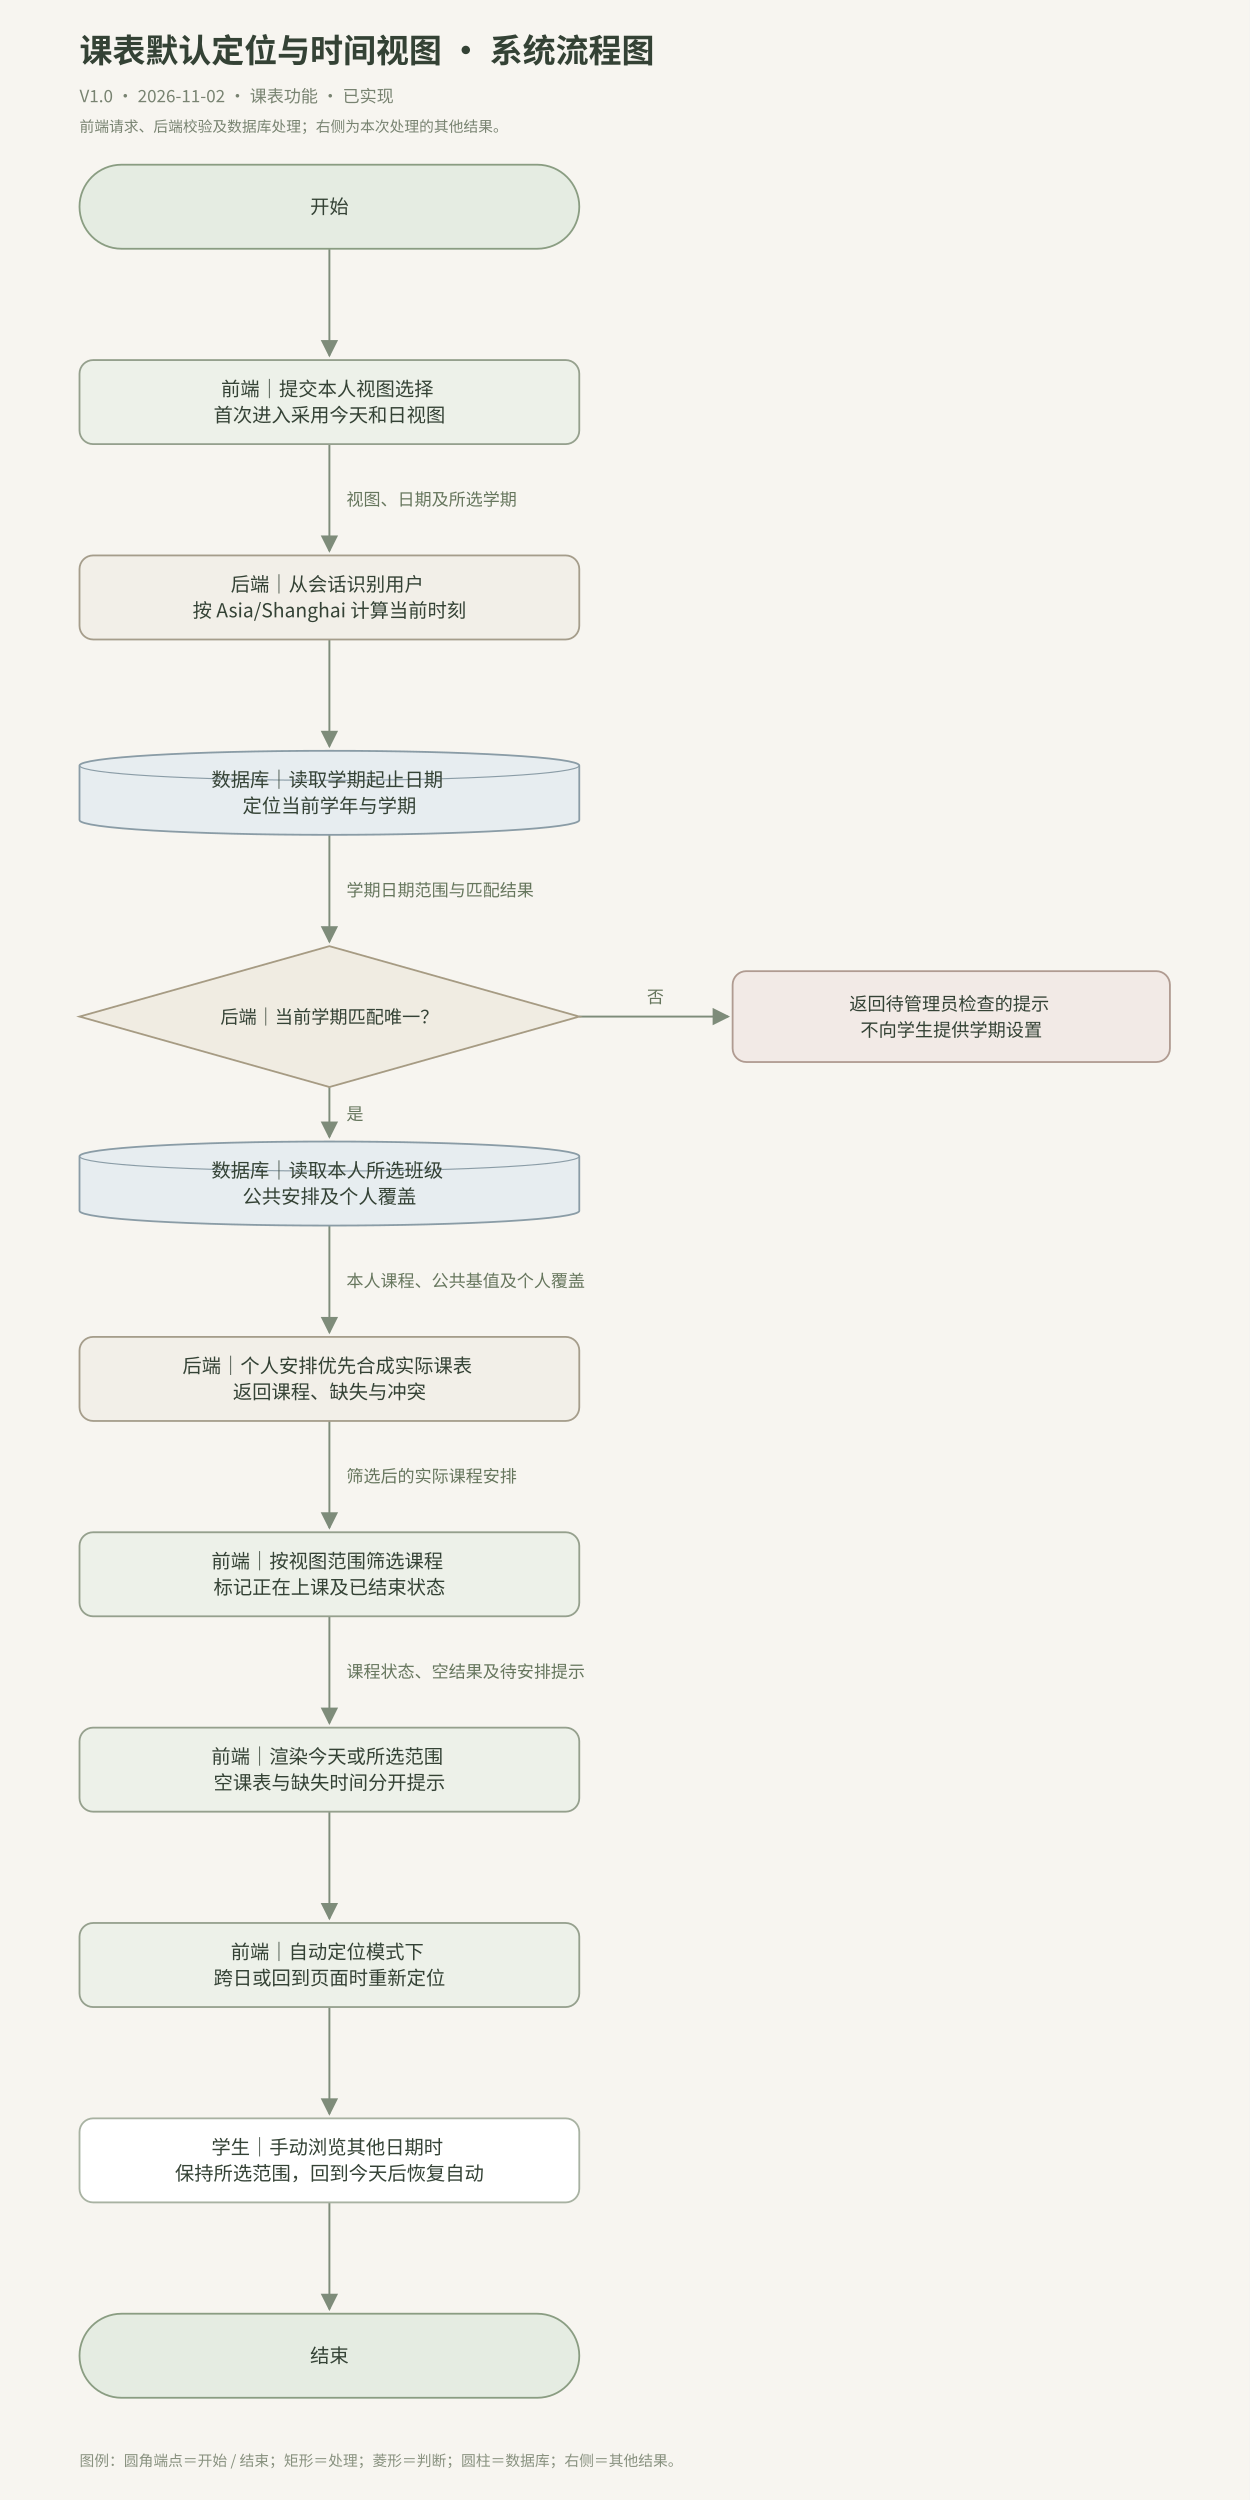
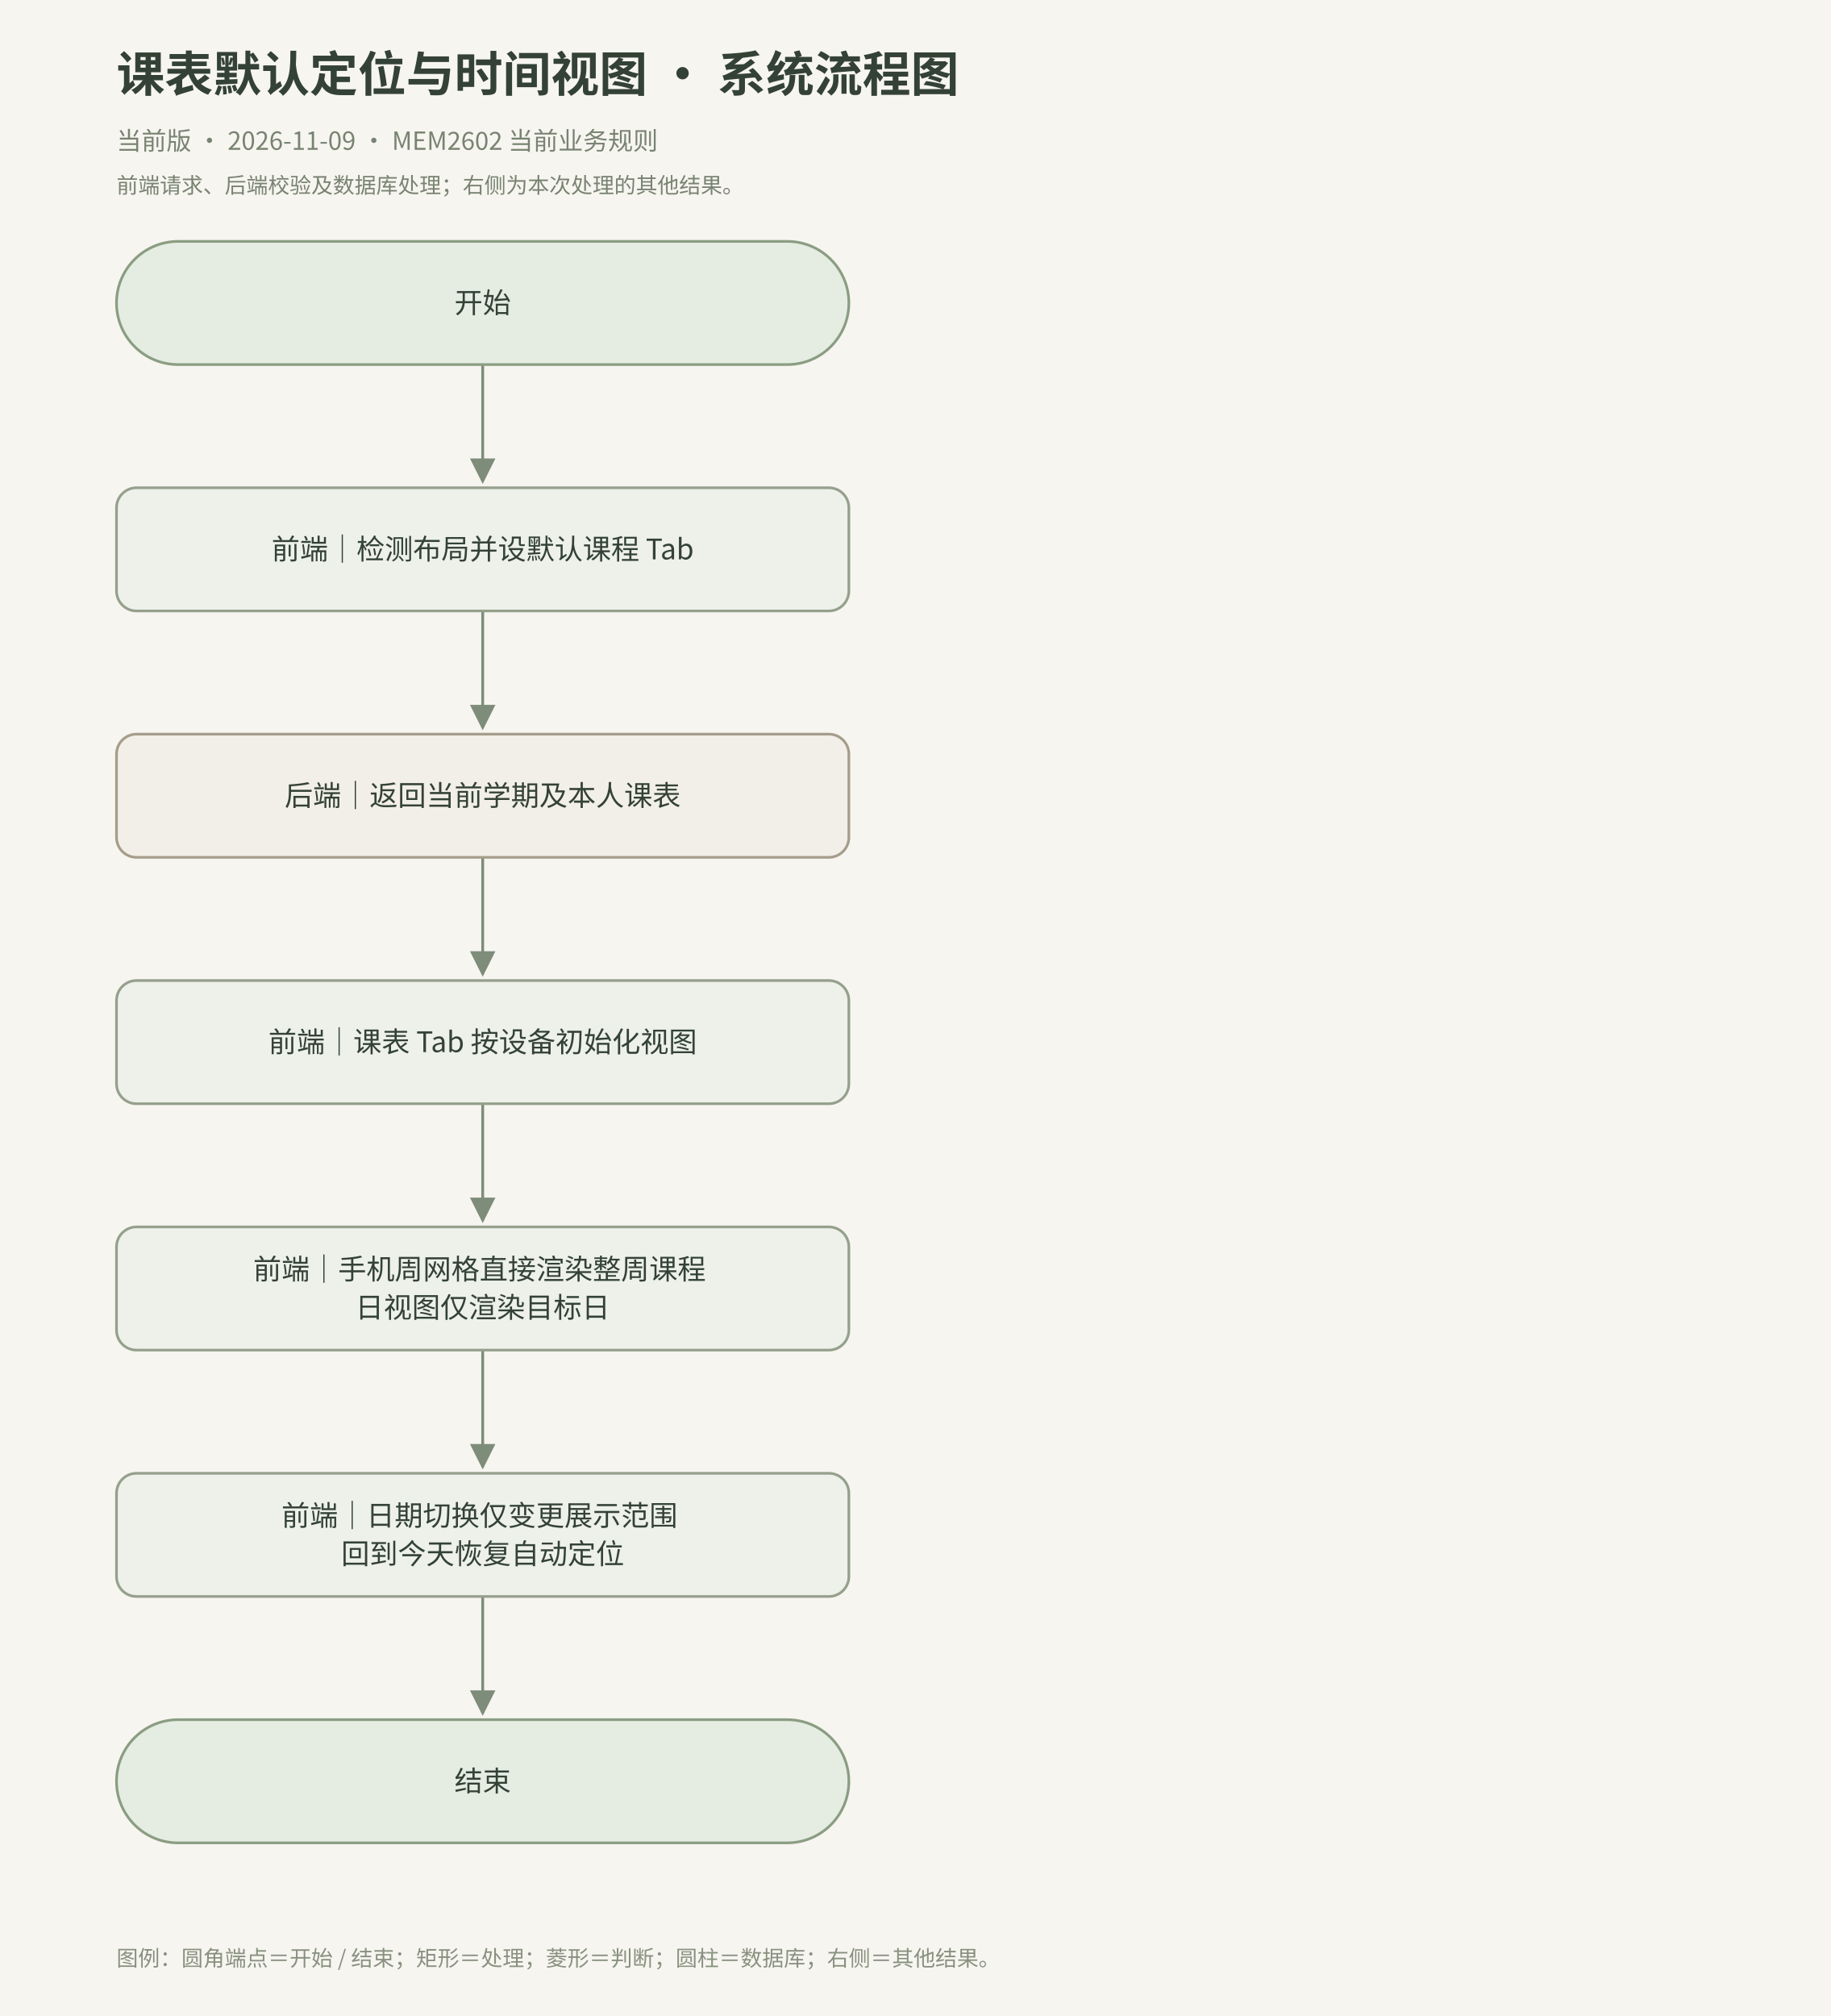
- <svg xmlns="http://www.w3.org/2000/svg" width="1100" height="2201" viewBox="0 0 1100 2201" role="img" aria-labelledby="title desc">
+ <svg xmlns="http://www.w3.org/2000/svg" width="1100" height="1211" viewBox="0 0 1100 1211" role="img" aria-labelledby="title desc">
  <defs>
    <marker id="arrow" markerWidth="9" markerHeight="9" refX="8" refY="4.5" orient="auto" markerUnits="strokeWidth">
      <path d="M0 0 L9 4.5 L0 9 Z" fill="#7E8C7A" />
    </marker>
  </defs>
-   <rect width="1100" height="2201" fill="#F7F5F0" />
+   <rect width="1100" height="1211" fill="#F7F5F0" />
  <g font-family="'Microsoft YaHei','PingFang SC','Noto Sans CJK SC',sans-serif" fill="#344235">
    <text x="70" y="55" font-size="29" font-weight="700">课表默认定位与时间视图 · 系统流程图</text>
-     <text x="70" y="90" font-size="15" fill="#788371">V1.0 · 2026-11-02 · 课表功能 · 已实现</text>
+     <text x="70" y="90" font-size="15" fill="#788371">当前版 · 2026-11-09 · MEM2602 当前业务规则</text>
    <text x="70" y="116" font-size="13" fill="#788371">前端请求、后端校验及数据库处理；右侧为本次处理的其他结果。</text>
-     <path d="M290.0 219 L290.0 313" stroke="#7E8C7A" stroke-width="1.7" fill="none" marker-end="url(#arrow)" />
-     <path d="M290.0 391 L290.0 485" stroke="#7E8C7A" stroke-width="1.7" fill="none" marker-end="url(#arrow)" />
-     <text x="305.0" y="445.0" font-size="15" fill="#66765D">视图、日期及所选学期</text>
-     <path d="M290.0 563 L290.0 657" stroke="#7E8C7A" stroke-width="1.7" fill="none" marker-end="url(#arrow)" />
-     <path d="M290.0 735 L290.0 829" stroke="#7E8C7A" stroke-width="1.7" fill="none" marker-end="url(#arrow)" />
-     <text x="305.0" y="789.0" font-size="15" fill="#66765D">学期日期范围与匹配结果</text>
-     <path d="M510 895.0 L641 895.0" stroke="#7E8C7A" stroke-width="1.7" fill="none" marker-end="url(#arrow)" />
-     <text x="569.5" y="883.0" font-size="15" fill="#66765D">否</text>
-     <path d="M290.0 957 L290.0 1001" stroke="#7E8C7A" stroke-width="1.7" fill="none" marker-end="url(#arrow)" />
-     <text x="305.0" y="986.0" font-size="15" fill="#66765D">是</text>
-     <path d="M290.0 1079 L290.0 1173" stroke="#7E8C7A" stroke-width="1.7" fill="none" marker-end="url(#arrow)" />
-     <text x="305.0" y="1133.0" font-size="15" fill="#66765D">本人课程、公共基值及个人覆盖</text>
-     <path d="M290.0 1251 L290.0 1345" stroke="#7E8C7A" stroke-width="1.7" fill="none" marker-end="url(#arrow)" />
-     <text x="305.0" y="1305.0" font-size="15" fill="#66765D">筛选后的实际课程安排</text>
-     <path d="M290.0 1423 L290.0 1517" stroke="#7E8C7A" stroke-width="1.7" fill="none" marker-end="url(#arrow)" />
-     <text x="305.0" y="1477.0" font-size="15" fill="#66765D">课程状态、空结果及待安排提示</text>
-     <path d="M290.0 1595 L290.0 1689" stroke="#7E8C7A" stroke-width="1.7" fill="none" marker-end="url(#arrow)" />
-     <path d="M290.0 1767 L290.0 1861" stroke="#7E8C7A" stroke-width="1.7" fill="none" marker-end="url(#arrow)" />
-     <path d="M290.0 1939 L290.0 2033" stroke="#7E8C7A" stroke-width="1.7" fill="none" marker-end="url(#arrow)" />
+     <path d="M290.0 219 L290.0 289" stroke="#7E8C7A" stroke-width="1.7" fill="none" marker-end="url(#arrow)" />
+     <path d="M290.0 367 L290.0 437" stroke="#7E8C7A" stroke-width="1.7" fill="none" marker-end="url(#arrow)" />
+     <path d="M290.0 515 L290.0 585" stroke="#7E8C7A" stroke-width="1.7" fill="none" marker-end="url(#arrow)" />
+     <path d="M290.0 663 L290.0 733" stroke="#7E8C7A" stroke-width="1.7" fill="none" marker-end="url(#arrow)" />
+     <path d="M290.0 811 L290.0 881" stroke="#7E8C7A" stroke-width="1.7" fill="none" marker-end="url(#arrow)" />
+     <path d="M290.0 959 L290.0 1029" stroke="#7E8C7A" stroke-width="1.7" fill="none" marker-end="url(#arrow)" />
    <rect x="70" y="145" width="440" height="74" rx="37.0" fill="#E5ECE2" stroke="#8A9D82" stroke-width="1.6" />
    <text text-anchor="middle" font-size="17">
      <tspan x="290.0" y="188.0">开始</tspan>
    </text>
-     <rect x="70" y="317" width="440" height="74" rx="12" fill="#EDF1E9" stroke="#95A08D" stroke-width="1.6" />
+     <rect x="70" y="293" width="440" height="74" rx="12" fill="#EDF1E9" stroke="#95A08D" stroke-width="1.6" />
    <text text-anchor="middle" font-size="17">
-       <tspan x="290.0" y="348.5">前端｜提交本人视图选择</tspan>
-       <tspan x="290.0" y="371.5">首次进入采用今天和日视图</tspan>
+       <tspan x="290.0" y="336.0">前端｜检测布局并设默认课程 Tab</tspan>
    </text>
-     <rect x="70" y="489" width="440" height="74" rx="12" fill="#F2EFE8" stroke="#A59D8B" stroke-width="1.6" />
+     <rect x="70" y="441" width="440" height="74" rx="12" fill="#F2EFE8" stroke="#A59D8B" stroke-width="1.6" />
    <text text-anchor="middle" font-size="17">
-       <tspan x="290.0" y="520.5">后端｜从会话识别用户</tspan>
-       <tspan x="290.0" y="543.5">按 Asia/Shanghai 计算当前时刻</tspan>
+       <tspan x="290.0" y="484.0">后端｜返回当前学期及本人课表</tspan>
    </text>
-     <path d="M70 674 A220.0 13 0 0 1 510 674 L510 722 A220.0 13 0 0 1 70 722 Z" fill="#E7EDF0" stroke="#8A9CA6" stroke-width="1.6" />
-     <path d="M70 674 A220.0 13 0 0 0 510 674" stroke="#8A9CA6" fill="none" />
+     <rect x="70" y="589" width="440" height="74" rx="12" fill="#EDF1E9" stroke="#95A08D" stroke-width="1.6" />
    <text text-anchor="middle" font-size="17">
-       <tspan x="290.0" y="692.5">数据库｜读取学期起止日期</tspan>
-       <tspan x="290.0" y="715.5">定位当前学年与学期</tspan>
+       <tspan x="290.0" y="632.0">前端｜课表 Tab 按设备初始化视图</tspan>
    </text>
-     <polygon points="290.0,833 510,895.0 290.0,957 70,895.0" fill="#F0ECE2" stroke="#A69B83" stroke-width="1.6" />
-     <text text-anchor="middle" font-size="16">
-       <tspan x="290.0" y="901.0">后端｜当前学期匹配唯一？</tspan>
+     <rect x="70" y="737" width="440" height="74" rx="12" fill="#EDF1E9" stroke="#95A08D" stroke-width="1.6" />
+     <text text-anchor="middle" font-size="17">
+       <tspan x="290.0" y="768.5">前端｜手机周网格直接渲染整周课程</tspan>
+       <tspan x="290.0" y="791.5">日视图仅渲染目标日</tspan>
    </text>
-     <rect x="645" y="855.0" width="385" height="80" rx="12" fill="#F2EAE6" stroke="#B09B91" stroke-width="1.6" />
-     <text text-anchor="middle" font-size="16">
-       <tspan x="837.5" y="889.5">返回待管理员检查的提示</tspan>
-       <tspan x="837.5" y="912.5">不向学生提供学期设置</tspan>
+     <rect x="70" y="885" width="440" height="74" rx="12" fill="#EDF1E9" stroke="#95A08D" stroke-width="1.6" />
+     <text text-anchor="middle" font-size="17">
+       <tspan x="290.0" y="916.5">前端｜日期切换仅变更展示范围</tspan>
+       <tspan x="290.0" y="939.5">回到今天恢复自动定位</tspan>
    </text>
-     <path d="M70 1018 A220.0 13 0 0 1 510 1018 L510 1066 A220.0 13 0 0 1 70 1066 Z" fill="#E7EDF0" stroke="#8A9CA6" stroke-width="1.6" />
-     <path d="M70 1018 A220.0 13 0 0 0 510 1018" stroke="#8A9CA6" fill="none" />
+     <rect x="70" y="1033" width="440" height="74" rx="37.0" fill="#E5ECE2" stroke="#8A9D82" stroke-width="1.6" />
    <text text-anchor="middle" font-size="17">
-       <tspan x="290.0" y="1036.5">数据库｜读取本人所选班级</tspan>
-       <tspan x="290.0" y="1059.5">公共安排及个人覆盖</tspan>
+       <tspan x="290.0" y="1076.0">结束</tspan>
    </text>
-     <rect x="70" y="1177" width="440" height="74" rx="12" fill="#F2EFE8" stroke="#A59D8B" stroke-width="1.6" />
-     <text text-anchor="middle" font-size="17">
-       <tspan x="290.0" y="1208.5">后端｜个人安排优先合成实际课表</tspan>
-       <tspan x="290.0" y="1231.5">返回课程、缺失与冲突</tspan>
-     </text>
-     <rect x="70" y="1349" width="440" height="74" rx="12" fill="#EDF1E9" stroke="#95A08D" stroke-width="1.6" />
-     <text text-anchor="middle" font-size="17">
-       <tspan x="290.0" y="1380.5">前端｜按视图范围筛选课程</tspan>
-       <tspan x="290.0" y="1403.5">标记正在上课及已结束状态</tspan>
-     </text>
-     <rect x="70" y="1521" width="440" height="74" rx="12" fill="#EDF1E9" stroke="#95A08D" stroke-width="1.6" />
-     <text text-anchor="middle" font-size="17">
-       <tspan x="290.0" y="1552.5">前端｜渲染今天或所选范围</tspan>
-       <tspan x="290.0" y="1575.5">空课表与缺失时间分开提示</tspan>
-     </text>
-     <rect x="70" y="1693" width="440" height="74" rx="12" fill="#EDF1E9" stroke="#95A08D" stroke-width="1.6" />
-     <text text-anchor="middle" font-size="17">
-       <tspan x="290.0" y="1724.5">前端｜自动定位模式下</tspan>
-       <tspan x="290.0" y="1747.5">跨日或回到页面时重新定位</tspan>
-     </text>
-     <rect x="70" y="1865" width="440" height="74" rx="12" fill="#FFFFFF" stroke="#A8B2A2" stroke-width="1.6" />
-     <text text-anchor="middle" font-size="17">
-       <tspan x="290.0" y="1896.5">学生｜手动浏览其他日期时</tspan>
-       <tspan x="290.0" y="1919.5">保持所选范围，回到今天后恢复自动</tspan>
-     </text>
-     <rect x="70" y="2037" width="440" height="74" rx="37.0" fill="#E5ECE2" stroke="#8A9D82" stroke-width="1.6" />
-     <text text-anchor="middle" font-size="17">
-       <tspan x="290.0" y="2080.0">结束</tspan>
-     </text>
-     <text x="70" y="2171" font-size="13" fill="#88917F">图例：圆角端点＝开始 / 结束；矩形＝处理；菱形＝判断；圆柱＝数据库；右侧＝其他结果。</text>
+     <text x="70" y="1181" font-size="13" fill="#88917F">图例：圆角端点＝开始 / 结束；矩形＝处理；菱形＝判断；圆柱＝数据库；右侧＝其他结果。</text>
  </g>
</svg>
